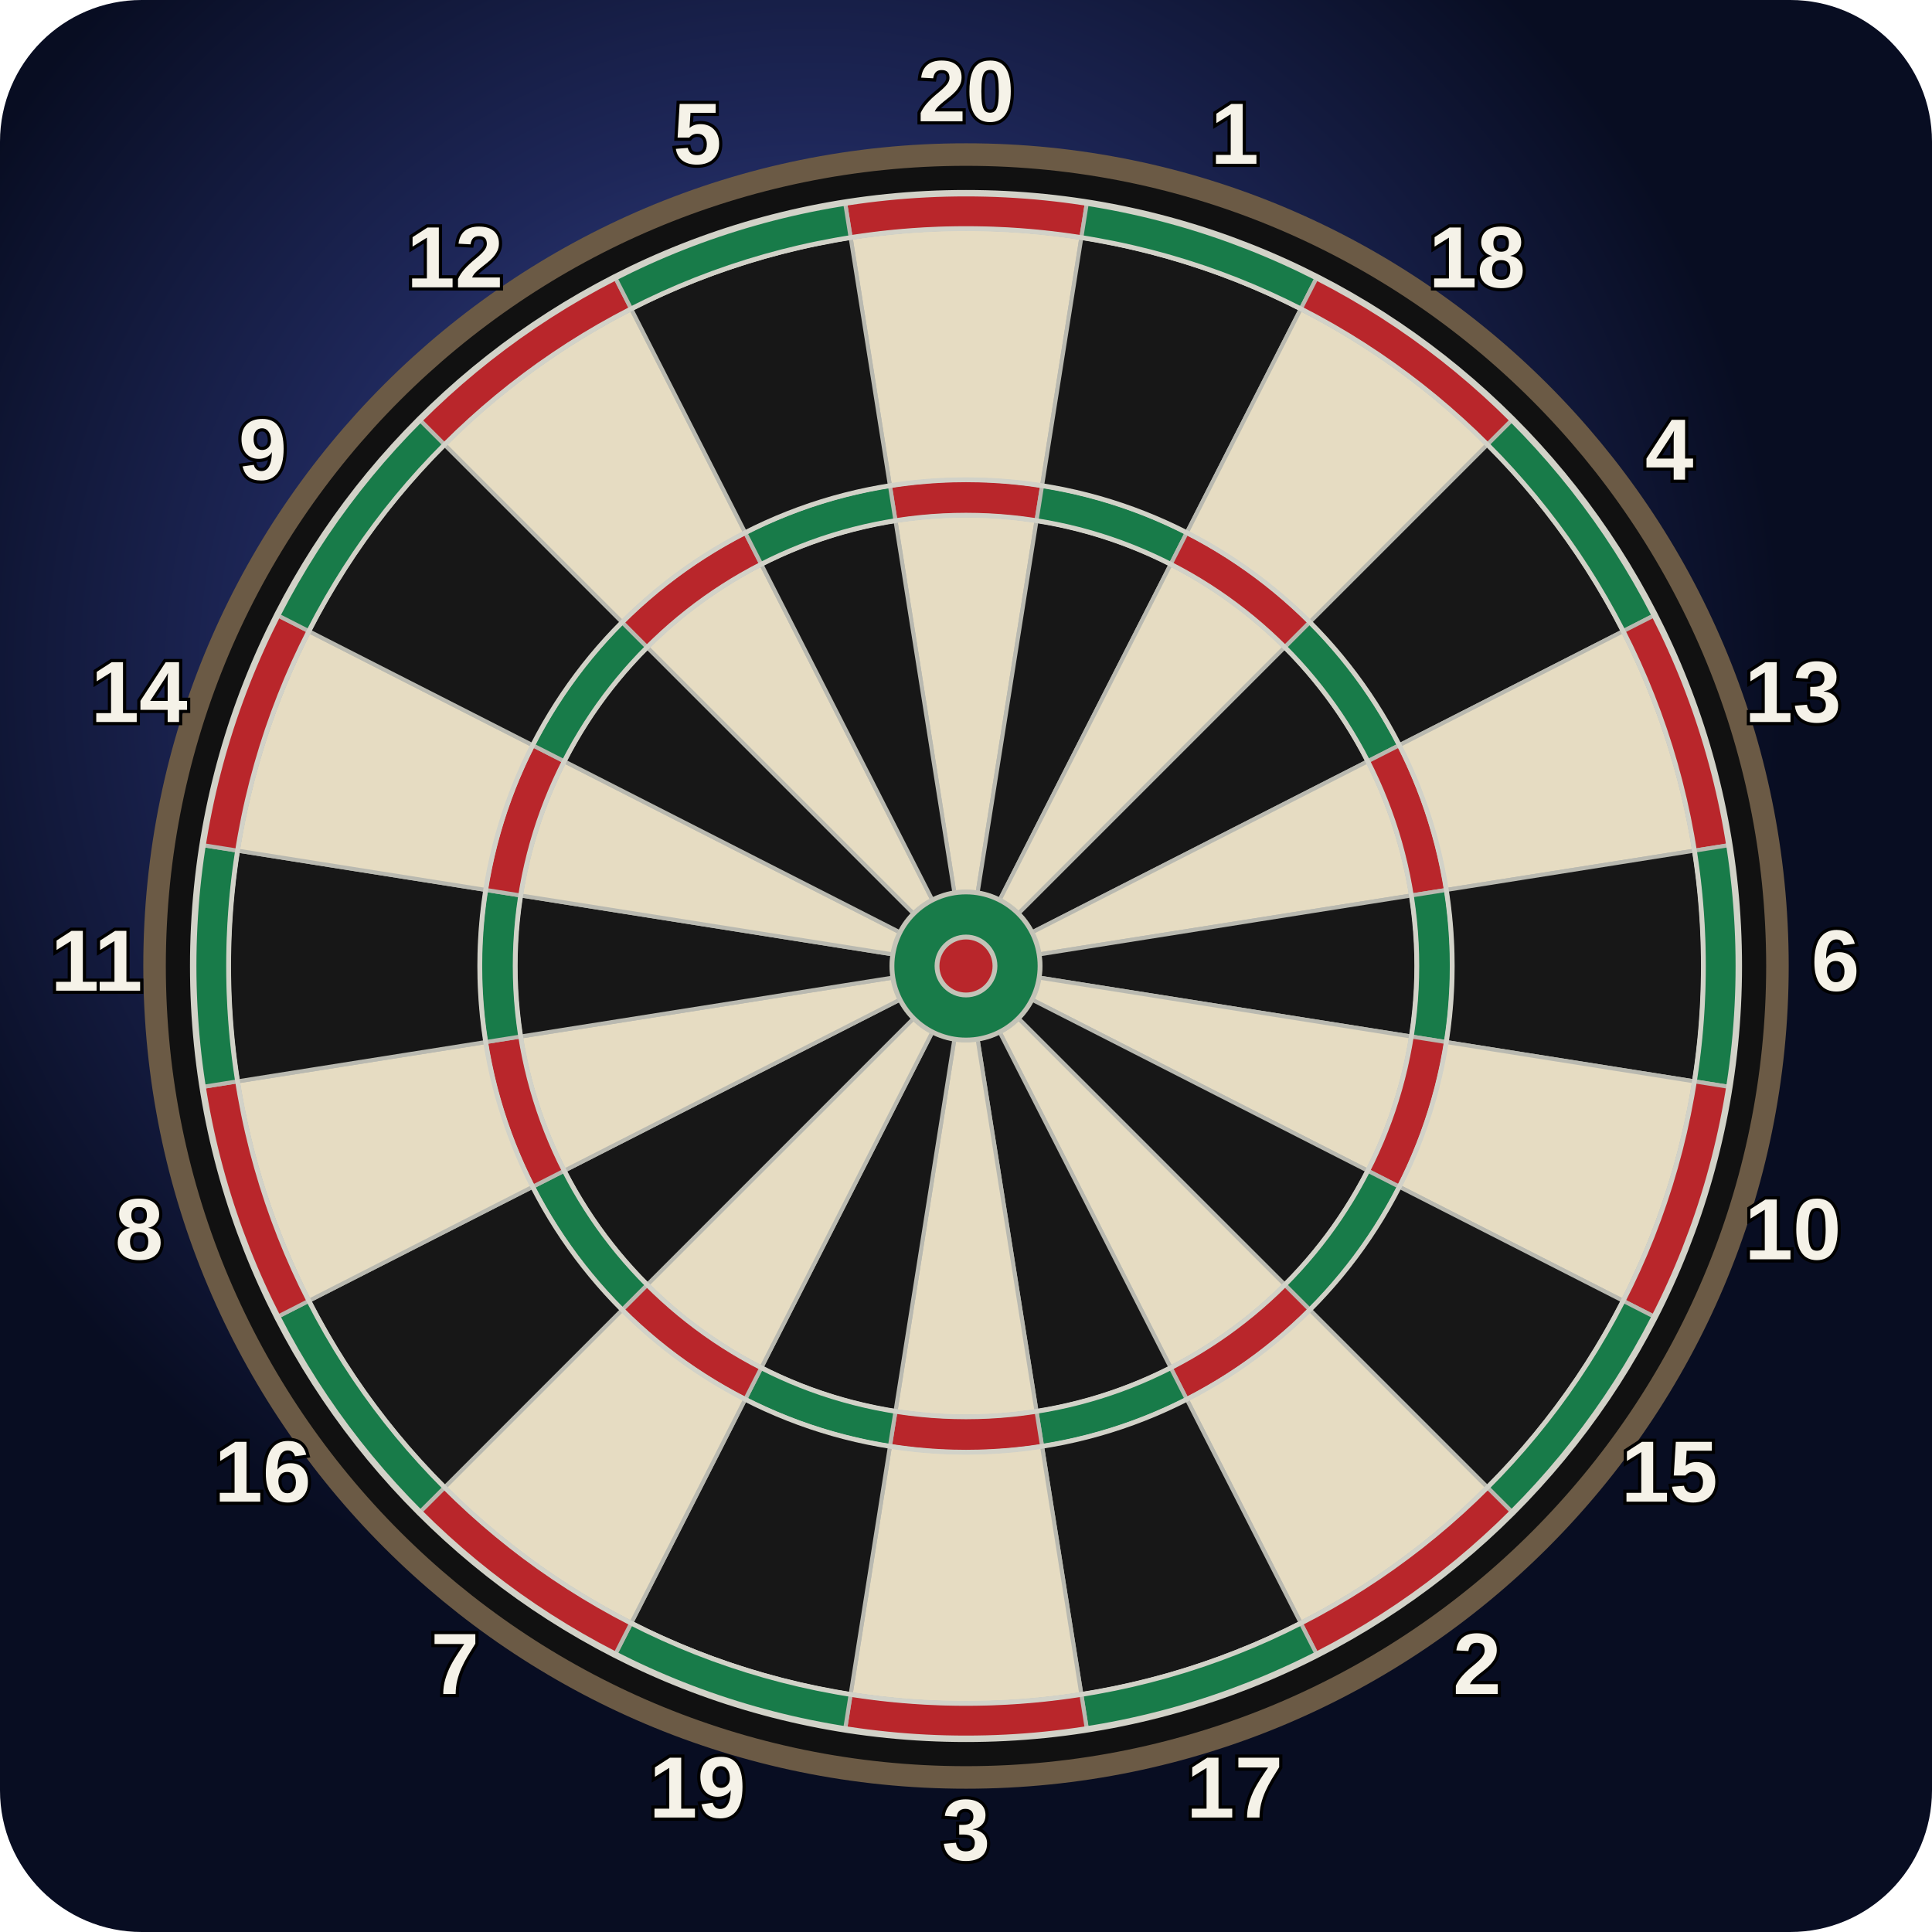
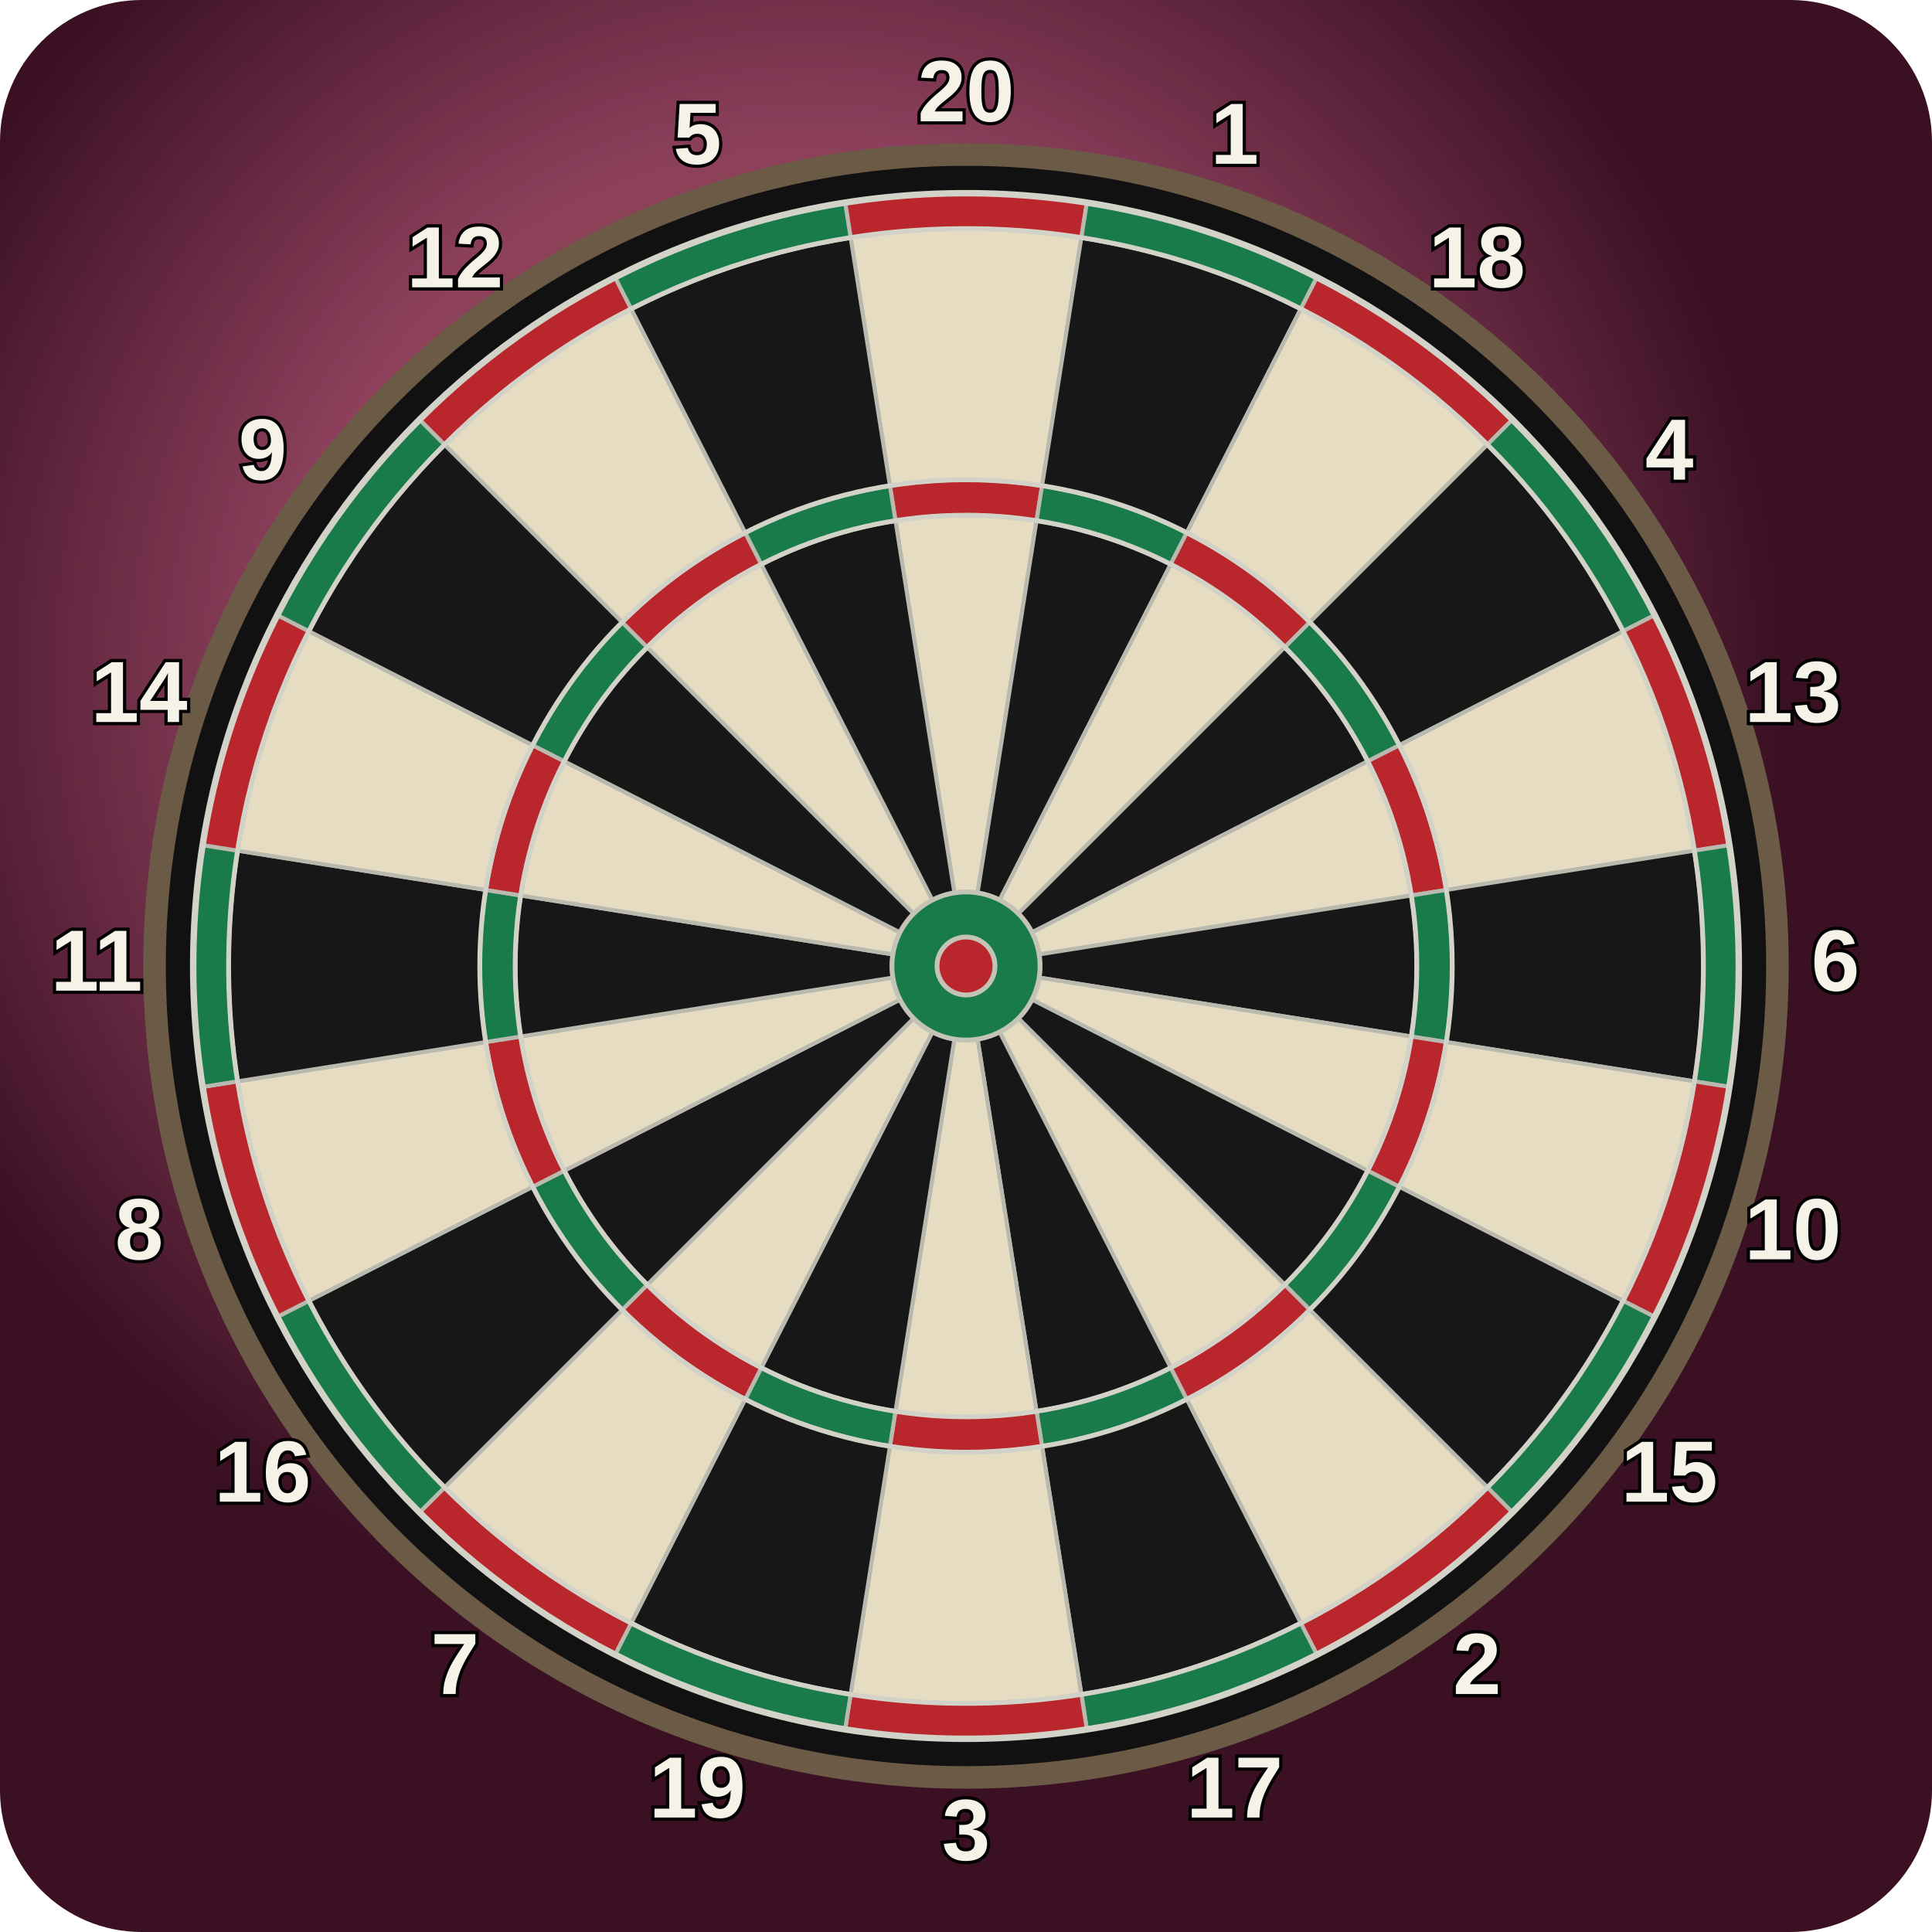
<svg xmlns="http://www.w3.org/2000/svg" viewBox="0 0 600 600" role="img" aria-labelledby="title desc">
  <defs>
    <radialGradient id="wood" cx="42%" cy="35%">
-       <stop offset="0" stop-color="#4656A6" />
-       <stop offset=".55" stop-color="#1E2759" />
-       <stop offset="1" stop-color="#080D22" />
+       <stop offset="0" stop-color="#A85D3B" />
+       <stop offset=".55" stop-color="#8B3F5B" />
+       <stop offset="1" stop-color="#3A1022" />
    </radialGradient>
  </defs>
  <rect width="600" height="600" rx="44" fill="url(#wood)" />
  <g>
    <circle cx="300" cy="300" r="252" fill="#111" stroke="#6b5a45" stroke-width="7" />
    <path d="M278.10,161.72 A140,140 0 0 1 321.90,161.72 L303.60,277.28 A23,23 0 0 0 296.40,277.28 Z" fill="#e6dcc2" stroke="#b9b9b0" stroke-width="1.25" />
    <path d="M276.38,150.86 A151,151 0 0 1 323.62,150.86 L321.90,161.72 A140,140 0 0 0 278.10,161.72 Z" fill="#b9262b" stroke="#b9b9b0" stroke-width="1.25" />
    <path d="M264.18,73.82 A229,229 0 0 1 335.82,73.82 L323.62,150.86 A151,151 0 0 0 276.38,150.86 Z" fill="#e6dcc2" stroke="#b9b9b0" stroke-width="1.25" />
    <path d="M262.46,62.95 A240,240 0 0 1 337.54,62.95 L335.82,73.82 A229,229 0 0 0 264.18,73.82 Z" fill="#b9262b" stroke="#b9b9b0" stroke-width="1.25" />
    <path d="M321.90,161.72 A140,140 0 0 1 363.56,175.26 L310.44,279.51 A23,23 0 0 0 303.60,277.28 Z" fill="#171717" stroke="#b9b9b0" stroke-width="1.25" />
    <path d="M323.62,150.86 A151,151 0 0 1 368.55,165.46 L363.56,175.26 A140,140 0 0 0 321.90,161.72 Z" fill="#187b49" stroke="#b9b9b0" stroke-width="1.25" />
    <path d="M335.82,73.82 A229,229 0 0 1 403.96,95.96 L368.55,165.46 A151,151 0 0 0 323.62,150.86 Z" fill="#171717" stroke="#b9b9b0" stroke-width="1.25" />
    <path d="M337.54,62.95 A240,240 0 0 1 408.96,86.16 L403.96,95.96 A229,229 0 0 0 335.82,73.82 Z" fill="#187b49" stroke="#b9b9b0" stroke-width="1.25" />
    <path d="M363.56,175.26 A140,140 0 0 1 398.99,201.01 L316.26,283.74 A23,23 0 0 0 310.44,279.51 Z" fill="#e6dcc2" stroke="#b9b9b0" stroke-width="1.25" />
    <path d="M368.55,165.46 A151,151 0 0 1 406.77,193.23 L398.99,201.01 A140,140 0 0 0 363.56,175.26 Z" fill="#b9262b" stroke="#b9b9b0" stroke-width="1.25" />
    <path d="M403.96,95.96 A229,229 0 0 1 461.93,138.07 L406.77,193.23 A151,151 0 0 0 368.55,165.46 Z" fill="#e6dcc2" stroke="#b9b9b0" stroke-width="1.25" />
    <path d="M408.96,86.16 A240,240 0 0 1 469.71,130.29 L461.93,138.07 A229,229 0 0 0 403.96,95.96 Z" fill="#b9262b" stroke="#b9b9b0" stroke-width="1.25" />
    <path d="M398.99,201.01 A140,140 0 0 1 424.74,236.44 L320.49,289.56 A23,23 0 0 0 316.26,283.74 Z" fill="#171717" stroke="#b9b9b0" stroke-width="1.25" />
    <path d="M406.77,193.23 A151,151 0 0 1 434.54,231.45 L424.74,236.44 A140,140 0 0 0 398.99,201.01 Z" fill="#187b49" stroke="#b9b9b0" stroke-width="1.25" />
    <path d="M461.93,138.07 A229,229 0 0 1 504.04,196.04 L434.54,231.45 A151,151 0 0 0 406.77,193.23 Z" fill="#171717" stroke="#b9b9b0" stroke-width="1.25" />
    <path d="M469.71,130.29 A240,240 0 0 1 513.84,191.04 L504.04,196.04 A229,229 0 0 0 461.93,138.07 Z" fill="#187b49" stroke="#b9b9b0" stroke-width="1.25" />
    <path d="M424.74,236.44 A140,140 0 0 1 438.28,278.10 L322.72,296.40 A23,23 0 0 0 320.49,289.56 Z" fill="#e6dcc2" stroke="#b9b9b0" stroke-width="1.25" />
    <path d="M434.54,231.45 A151,151 0 0 1 449.14,276.38 L438.28,278.10 A140,140 0 0 0 424.74,236.44 Z" fill="#b9262b" stroke="#b9b9b0" stroke-width="1.25" />
    <path d="M504.04,196.04 A229,229 0 0 1 526.18,264.18 L449.14,276.38 A151,151 0 0 0 434.54,231.45 Z" fill="#e6dcc2" stroke="#b9b9b0" stroke-width="1.25" />
    <path d="M513.84,191.04 A240,240 0 0 1 537.05,262.46 L526.18,264.18 A229,229 0 0 0 504.04,196.04 Z" fill="#b9262b" stroke="#b9b9b0" stroke-width="1.25" />
    <path d="M438.28,278.10 A140,140 0 0 1 438.28,321.90 L322.72,303.60 A23,23 0 0 0 322.72,296.40 Z" fill="#171717" stroke="#b9b9b0" stroke-width="1.25" />
    <path d="M449.14,276.38 A151,151 0 0 1 449.14,323.62 L438.28,321.90 A140,140 0 0 0 438.28,278.10 Z" fill="#187b49" stroke="#b9b9b0" stroke-width="1.25" />
    <path d="M526.18,264.18 A229,229 0 0 1 526.18,335.82 L449.14,323.62 A151,151 0 0 0 449.14,276.38 Z" fill="#171717" stroke="#b9b9b0" stroke-width="1.25" />
    <path d="M537.05,262.46 A240,240 0 0 1 537.05,337.54 L526.18,335.82 A229,229 0 0 0 526.18,264.18 Z" fill="#187b49" stroke="#b9b9b0" stroke-width="1.25" />
    <path d="M438.28,321.90 A140,140 0 0 1 424.74,363.56 L320.49,310.44 A23,23 0 0 0 322.72,303.60 Z" fill="#e6dcc2" stroke="#b9b9b0" stroke-width="1.25" />
    <path d="M449.14,323.62 A151,151 0 0 1 434.54,368.55 L424.74,363.56 A140,140 0 0 0 438.28,321.90 Z" fill="#b9262b" stroke="#b9b9b0" stroke-width="1.25" />
    <path d="M526.18,335.82 A229,229 0 0 1 504.04,403.96 L434.54,368.55 A151,151 0 0 0 449.14,323.62 Z" fill="#e6dcc2" stroke="#b9b9b0" stroke-width="1.25" />
    <path d="M537.05,337.54 A240,240 0 0 1 513.84,408.96 L504.04,403.96 A229,229 0 0 0 526.18,335.82 Z" fill="#b9262b" stroke="#b9b9b0" stroke-width="1.25" />
    <path d="M424.74,363.56 A140,140 0 0 1 398.99,398.99 L316.26,316.26 A23,23 0 0 0 320.49,310.44 Z" fill="#171717" stroke="#b9b9b0" stroke-width="1.25" />
    <path d="M434.54,368.55 A151,151 0 0 1 406.77,406.77 L398.99,398.99 A140,140 0 0 0 424.74,363.56 Z" fill="#187b49" stroke="#b9b9b0" stroke-width="1.25" />
    <path d="M504.04,403.96 A229,229 0 0 1 461.93,461.93 L406.77,406.77 A151,151 0 0 0 434.54,368.55 Z" fill="#171717" stroke="#b9b9b0" stroke-width="1.25" />
    <path d="M513.84,408.96 A240,240 0 0 1 469.71,469.71 L461.93,461.93 A229,229 0 0 0 504.04,403.96 Z" fill="#187b49" stroke="#b9b9b0" stroke-width="1.25" />
    <path d="M398.99,398.99 A140,140 0 0 1 363.56,424.74 L310.44,320.49 A23,23 0 0 0 316.26,316.26 Z" fill="#e6dcc2" stroke="#b9b9b0" stroke-width="1.25" />
    <path d="M406.77,406.77 A151,151 0 0 1 368.55,434.54 L363.56,424.74 A140,140 0 0 0 398.99,398.99 Z" fill="#b9262b" stroke="#b9b9b0" stroke-width="1.25" />
    <path d="M461.93,461.93 A229,229 0 0 1 403.96,504.04 L368.55,434.54 A151,151 0 0 0 406.77,406.77 Z" fill="#e6dcc2" stroke="#b9b9b0" stroke-width="1.25" />
    <path d="M469.71,469.71 A240,240 0 0 1 408.96,513.84 L403.96,504.04 A229,229 0 0 0 461.93,461.93 Z" fill="#b9262b" stroke="#b9b9b0" stroke-width="1.25" />
    <path d="M363.56,424.74 A140,140 0 0 1 321.90,438.28 L303.60,322.72 A23,23 0 0 0 310.44,320.49 Z" fill="#171717" stroke="#b9b9b0" stroke-width="1.25" />
    <path d="M368.55,434.54 A151,151 0 0 1 323.62,449.14 L321.90,438.28 A140,140 0 0 0 363.56,424.74 Z" fill="#187b49" stroke="#b9b9b0" stroke-width="1.25" />
    <path d="M403.96,504.04 A229,229 0 0 1 335.82,526.18 L323.62,449.14 A151,151 0 0 0 368.55,434.54 Z" fill="#171717" stroke="#b9b9b0" stroke-width="1.25" />
    <path d="M408.96,513.84 A240,240 0 0 1 337.54,537.05 L335.82,526.18 A229,229 0 0 0 403.96,504.04 Z" fill="#187b49" stroke="#b9b9b0" stroke-width="1.25" />
    <path d="M321.90,438.28 A140,140 0 0 1 278.10,438.28 L296.40,322.72 A23,23 0 0 0 303.60,322.72 Z" fill="#e6dcc2" stroke="#b9b9b0" stroke-width="1.25" />
    <path d="M323.62,449.14 A151,151 0 0 1 276.38,449.14 L278.10,438.28 A140,140 0 0 0 321.90,438.28 Z" fill="#b9262b" stroke="#b9b9b0" stroke-width="1.25" />
    <path d="M335.82,526.18 A229,229 0 0 1 264.18,526.18 L276.38,449.14 A151,151 0 0 0 323.62,449.14 Z" fill="#e6dcc2" stroke="#b9b9b0" stroke-width="1.25" />
    <path d="M337.54,537.05 A240,240 0 0 1 262.46,537.05 L264.18,526.18 A229,229 0 0 0 335.82,526.18 Z" fill="#b9262b" stroke="#b9b9b0" stroke-width="1.25" />
    <path d="M278.10,438.28 A140,140 0 0 1 236.44,424.74 L289.56,320.49 A23,23 0 0 0 296.40,322.72 Z" fill="#171717" stroke="#b9b9b0" stroke-width="1.25" />
    <path d="M276.38,449.14 A151,151 0 0 1 231.45,434.54 L236.44,424.74 A140,140 0 0 0 278.10,438.28 Z" fill="#187b49" stroke="#b9b9b0" stroke-width="1.25" />
    <path d="M264.18,526.18 A229,229 0 0 1 196.04,504.04 L231.45,434.54 A151,151 0 0 0 276.38,449.14 Z" fill="#171717" stroke="#b9b9b0" stroke-width="1.25" />
    <path d="M262.46,537.05 A240,240 0 0 1 191.04,513.84 L196.04,504.04 A229,229 0 0 0 264.18,526.18 Z" fill="#187b49" stroke="#b9b9b0" stroke-width="1.25" />
    <path d="M236.44,424.74 A140,140 0 0 1 201.01,398.99 L283.74,316.26 A23,23 0 0 0 289.56,320.49 Z" fill="#e6dcc2" stroke="#b9b9b0" stroke-width="1.25" />
    <path d="M231.45,434.54 A151,151 0 0 1 193.23,406.77 L201.01,398.99 A140,140 0 0 0 236.44,424.74 Z" fill="#b9262b" stroke="#b9b9b0" stroke-width="1.25" />
    <path d="M196.04,504.04 A229,229 0 0 1 138.07,461.93 L193.23,406.77 A151,151 0 0 0 231.45,434.54 Z" fill="#e6dcc2" stroke="#b9b9b0" stroke-width="1.25" />
    <path d="M191.04,513.84 A240,240 0 0 1 130.29,469.71 L138.07,461.93 A229,229 0 0 0 196.04,504.04 Z" fill="#b9262b" stroke="#b9b9b0" stroke-width="1.25" />
    <path d="M201.01,398.99 A140,140 0 0 1 175.26,363.56 L279.51,310.44 A23,23 0 0 0 283.74,316.26 Z" fill="#171717" stroke="#b9b9b0" stroke-width="1.25" />
    <path d="M193.23,406.77 A151,151 0 0 1 165.46,368.55 L175.26,363.56 A140,140 0 0 0 201.01,398.99 Z" fill="#187b49" stroke="#b9b9b0" stroke-width="1.25" />
    <path d="M138.07,461.93 A229,229 0 0 1 95.96,403.96 L165.46,368.55 A151,151 0 0 0 193.23,406.77 Z" fill="#171717" stroke="#b9b9b0" stroke-width="1.25" />
    <path d="M130.29,469.71 A240,240 0 0 1 86.16,408.96 L95.96,403.96 A229,229 0 0 0 138.07,461.93 Z" fill="#187b49" stroke="#b9b9b0" stroke-width="1.25" />
    <path d="M175.26,363.56 A140,140 0 0 1 161.72,321.90 L277.28,303.60 A23,23 0 0 0 279.51,310.44 Z" fill="#e6dcc2" stroke="#b9b9b0" stroke-width="1.25" />
    <path d="M165.46,368.55 A151,151 0 0 1 150.86,323.62 L161.72,321.90 A140,140 0 0 0 175.26,363.56 Z" fill="#b9262b" stroke="#b9b9b0" stroke-width="1.25" />
    <path d="M95.96,403.96 A229,229 0 0 1 73.82,335.82 L150.86,323.62 A151,151 0 0 0 165.46,368.55 Z" fill="#e6dcc2" stroke="#b9b9b0" stroke-width="1.25" />
    <path d="M86.16,408.96 A240,240 0 0 1 62.95,337.54 L73.82,335.82 A229,229 0 0 0 95.96,403.96 Z" fill="#b9262b" stroke="#b9b9b0" stroke-width="1.25" />
    <path d="M161.72,321.90 A140,140 0 0 1 161.72,278.10 L277.28,296.40 A23,23 0 0 0 277.28,303.60 Z" fill="#171717" stroke="#b9b9b0" stroke-width="1.25" />
    <path d="M150.86,323.62 A151,151 0 0 1 150.86,276.38 L161.72,278.10 A140,140 0 0 0 161.72,321.90 Z" fill="#187b49" stroke="#b9b9b0" stroke-width="1.25" />
    <path d="M73.82,335.82 A229,229 0 0 1 73.82,264.18 L150.86,276.38 A151,151 0 0 0 150.86,323.62 Z" fill="#171717" stroke="#b9b9b0" stroke-width="1.25" />
    <path d="M62.95,337.54 A240,240 0 0 1 62.95,262.46 L73.82,264.18 A229,229 0 0 0 73.82,335.82 Z" fill="#187b49" stroke="#b9b9b0" stroke-width="1.25" />
    <path d="M161.72,278.10 A140,140 0 0 1 175.26,236.44 L279.51,289.56 A23,23 0 0 0 277.28,296.40 Z" fill="#e6dcc2" stroke="#b9b9b0" stroke-width="1.25" />
    <path d="M150.86,276.38 A151,151 0 0 1 165.46,231.45 L175.26,236.44 A140,140 0 0 0 161.72,278.10 Z" fill="#b9262b" stroke="#b9b9b0" stroke-width="1.25" />
    <path d="M73.82,264.18 A229,229 0 0 1 95.96,196.04 L165.46,231.45 A151,151 0 0 0 150.86,276.38 Z" fill="#e6dcc2" stroke="#b9b9b0" stroke-width="1.25" />
    <path d="M62.95,262.46 A240,240 0 0 1 86.16,191.04 L95.96,196.04 A229,229 0 0 0 73.82,264.18 Z" fill="#b9262b" stroke="#b9b9b0" stroke-width="1.25" />
    <path d="M175.26,236.44 A140,140 0 0 1 201.01,201.01 L283.74,283.74 A23,23 0 0 0 279.51,289.56 Z" fill="#171717" stroke="#b9b9b0" stroke-width="1.25" />
    <path d="M165.46,231.45 A151,151 0 0 1 193.23,193.23 L201.01,201.01 A140,140 0 0 0 175.26,236.44 Z" fill="#187b49" stroke="#b9b9b0" stroke-width="1.25" />
    <path d="M95.96,196.04 A229,229 0 0 1 138.07,138.07 L193.23,193.23 A151,151 0 0 0 165.46,231.45 Z" fill="#171717" stroke="#b9b9b0" stroke-width="1.25" />
    <path d="M86.16,191.04 A240,240 0 0 1 130.29,130.29 L138.07,138.07 A229,229 0 0 0 95.96,196.04 Z" fill="#187b49" stroke="#b9b9b0" stroke-width="1.25" />
    <path d="M201.01,201.01 A140,140 0 0 1 236.44,175.26 L289.56,279.51 A23,23 0 0 0 283.74,283.74 Z" fill="#e6dcc2" stroke="#b9b9b0" stroke-width="1.25" />
    <path d="M193.23,193.23 A151,151 0 0 1 231.45,165.46 L236.44,175.26 A140,140 0 0 0 201.01,201.01 Z" fill="#b9262b" stroke="#b9b9b0" stroke-width="1.25" />
    <path d="M138.07,138.07 A229,229 0 0 1 196.04,95.96 L231.45,165.46 A151,151 0 0 0 193.23,193.23 Z" fill="#e6dcc2" stroke="#b9b9b0" stroke-width="1.25" />
    <path d="M130.29,130.29 A240,240 0 0 1 191.04,86.16 L196.04,95.96 A229,229 0 0 0 138.07,138.07 Z" fill="#b9262b" stroke="#b9b9b0" stroke-width="1.25" />
    <path d="M236.44,175.26 A140,140 0 0 1 278.10,161.72 L296.40,277.28 A23,23 0 0 0 289.56,279.51 Z" fill="#171717" stroke="#b9b9b0" stroke-width="1.25" />
    <path d="M231.45,165.46 A151,151 0 0 1 276.38,150.86 L278.10,161.72 A140,140 0 0 0 236.44,175.26 Z" fill="#187b49" stroke="#b9b9b0" stroke-width="1.25" />
    <path d="M196.04,95.96 A229,229 0 0 1 264.18,73.82 L276.38,150.86 A151,151 0 0 0 231.45,165.46 Z" fill="#171717" stroke="#b9b9b0" stroke-width="1.25" />
    <path d="M191.04,86.16 A240,240 0 0 1 262.46,62.95 L264.18,73.82 A229,229 0 0 0 196.04,95.96 Z" fill="#187b49" stroke="#b9b9b0" stroke-width="1.25" />
    <circle cx="300" cy="300" r="23" fill="#187b49" stroke="#c3c3b7" stroke-width="1.5" />
    <circle cx="300" cy="300" r="9" fill="#b9262b" stroke="#c3c3b7" stroke-width="1.5" />
    <circle cx="300" cy="300" r="240" fill="none" stroke="#d2d2c8" stroke-width="2" />
    <circle cx="300" cy="300" r="229" fill="none" stroke="#d2d2c8" stroke-width="1.5" />
    <circle cx="300" cy="300" r="151" fill="none" stroke="#d2d2c8" stroke-width="1.5" />
    <circle cx="300" cy="300" r="140" fill="none" stroke="#d2d2c8" stroke-width="1.5" />
  </g>
  <text x="300.00" y="30.00" fill="#f5f2e8" font-family="Arial, Helvetica, sans-serif" font-size="27" font-weight="800" text-anchor="middle" dominant-baseline="middle" stroke="#000" stroke-width="2" paint-order="stroke">20</text>
  <text x="383.43" y="43.21" fill="#f5f2e8" font-family="Arial, Helvetica, sans-serif" font-size="27" font-weight="800" text-anchor="middle" dominant-baseline="middle" stroke="#000" stroke-width="2" paint-order="stroke">1</text>
  <text x="458.70" y="81.57" fill="#f5f2e8" font-family="Arial, Helvetica, sans-serif" font-size="27" font-weight="800" text-anchor="middle" dominant-baseline="middle" stroke="#000" stroke-width="2" paint-order="stroke">18</text>
  <text x="518.43" y="141.30" fill="#f5f2e8" font-family="Arial, Helvetica, sans-serif" font-size="27" font-weight="800" text-anchor="middle" dominant-baseline="middle" stroke="#000" stroke-width="2" paint-order="stroke">4</text>
  <text x="556.79" y="216.57" fill="#f5f2e8" font-family="Arial, Helvetica, sans-serif" font-size="27" font-weight="800" text-anchor="middle" dominant-baseline="middle" stroke="#000" stroke-width="2" paint-order="stroke">13</text>
  <text x="570.00" y="300.00" fill="#f5f2e8" font-family="Arial, Helvetica, sans-serif" font-size="27" font-weight="800" text-anchor="middle" dominant-baseline="middle" stroke="#000" stroke-width="2" paint-order="stroke">6</text>
  <text x="556.79" y="383.43" fill="#f5f2e8" font-family="Arial, Helvetica, sans-serif" font-size="27" font-weight="800" text-anchor="middle" dominant-baseline="middle" stroke="#000" stroke-width="2" paint-order="stroke">10</text>
  <text x="518.43" y="458.70" fill="#f5f2e8" font-family="Arial, Helvetica, sans-serif" font-size="27" font-weight="800" text-anchor="middle" dominant-baseline="middle" stroke="#000" stroke-width="2" paint-order="stroke">15</text>
  <text x="458.70" y="518.43" fill="#f5f2e8" font-family="Arial, Helvetica, sans-serif" font-size="27" font-weight="800" text-anchor="middle" dominant-baseline="middle" stroke="#000" stroke-width="2" paint-order="stroke">2</text>
  <text x="383.43" y="556.79" fill="#f5f2e8" font-family="Arial, Helvetica, sans-serif" font-size="27" font-weight="800" text-anchor="middle" dominant-baseline="middle" stroke="#000" stroke-width="2" paint-order="stroke">17</text>
  <text x="300.00" y="570.00" fill="#f5f2e8" font-family="Arial, Helvetica, sans-serif" font-size="27" font-weight="800" text-anchor="middle" dominant-baseline="middle" stroke="#000" stroke-width="2" paint-order="stroke">3</text>
  <text x="216.57" y="556.79" fill="#f5f2e8" font-family="Arial, Helvetica, sans-serif" font-size="27" font-weight="800" text-anchor="middle" dominant-baseline="middle" stroke="#000" stroke-width="2" paint-order="stroke">19</text>
  <text x="141.30" y="518.43" fill="#f5f2e8" font-family="Arial, Helvetica, sans-serif" font-size="27" font-weight="800" text-anchor="middle" dominant-baseline="middle" stroke="#000" stroke-width="2" paint-order="stroke">7</text>
  <text x="81.57" y="458.70" fill="#f5f2e8" font-family="Arial, Helvetica, sans-serif" font-size="27" font-weight="800" text-anchor="middle" dominant-baseline="middle" stroke="#000" stroke-width="2" paint-order="stroke">16</text>
  <text x="43.21" y="383.43" fill="#f5f2e8" font-family="Arial, Helvetica, sans-serif" font-size="27" font-weight="800" text-anchor="middle" dominant-baseline="middle" stroke="#000" stroke-width="2" paint-order="stroke">8</text>
  <text x="30.00" y="300.00" fill="#f5f2e8" font-family="Arial, Helvetica, sans-serif" font-size="27" font-weight="800" text-anchor="middle" dominant-baseline="middle" stroke="#000" stroke-width="2" paint-order="stroke">11</text>
  <text x="43.21" y="216.57" fill="#f5f2e8" font-family="Arial, Helvetica, sans-serif" font-size="27" font-weight="800" text-anchor="middle" dominant-baseline="middle" stroke="#000" stroke-width="2" paint-order="stroke">14</text>
  <text x="81.57" y="141.30" fill="#f5f2e8" font-family="Arial, Helvetica, sans-serif" font-size="27" font-weight="800" text-anchor="middle" dominant-baseline="middle" stroke="#000" stroke-width="2" paint-order="stroke">9</text>
  <text x="141.30" y="81.57" fill="#f5f2e8" font-family="Arial, Helvetica, sans-serif" font-size="27" font-weight="800" text-anchor="middle" dominant-baseline="middle" stroke="#000" stroke-width="2" paint-order="stroke">12</text>
  <text x="216.57" y="43.21" fill="#f5f2e8" font-family="Arial, Helvetica, sans-serif" font-size="27" font-weight="800" text-anchor="middle" dominant-baseline="middle" stroke="#000" stroke-width="2" paint-order="stroke">5</text>
</svg>
